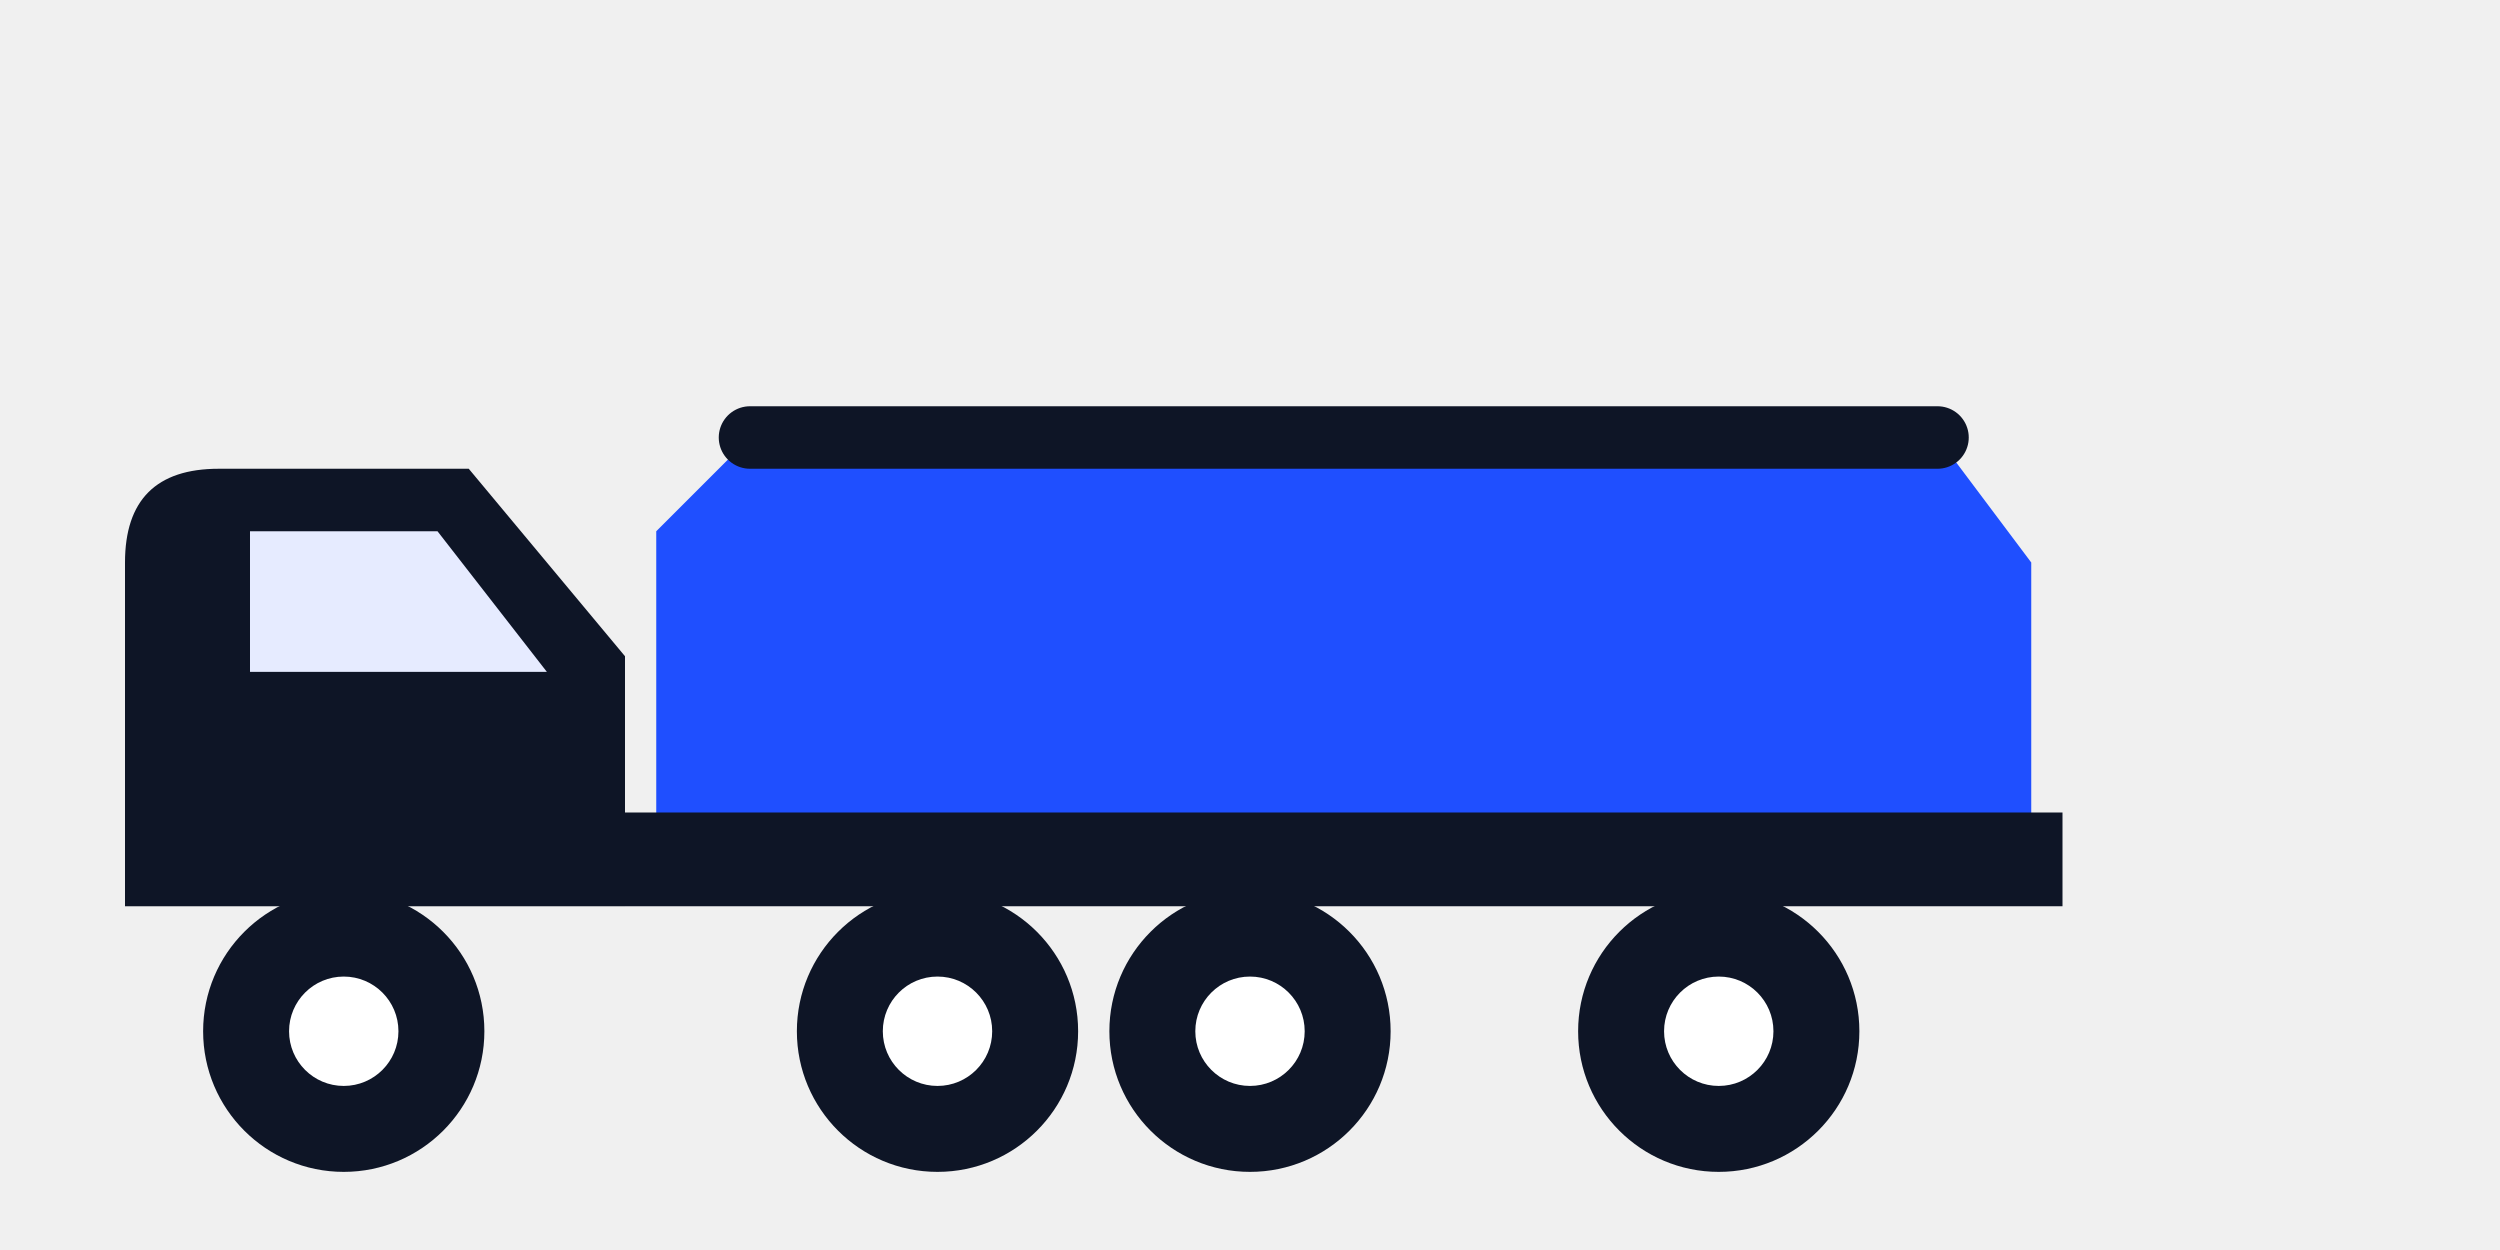
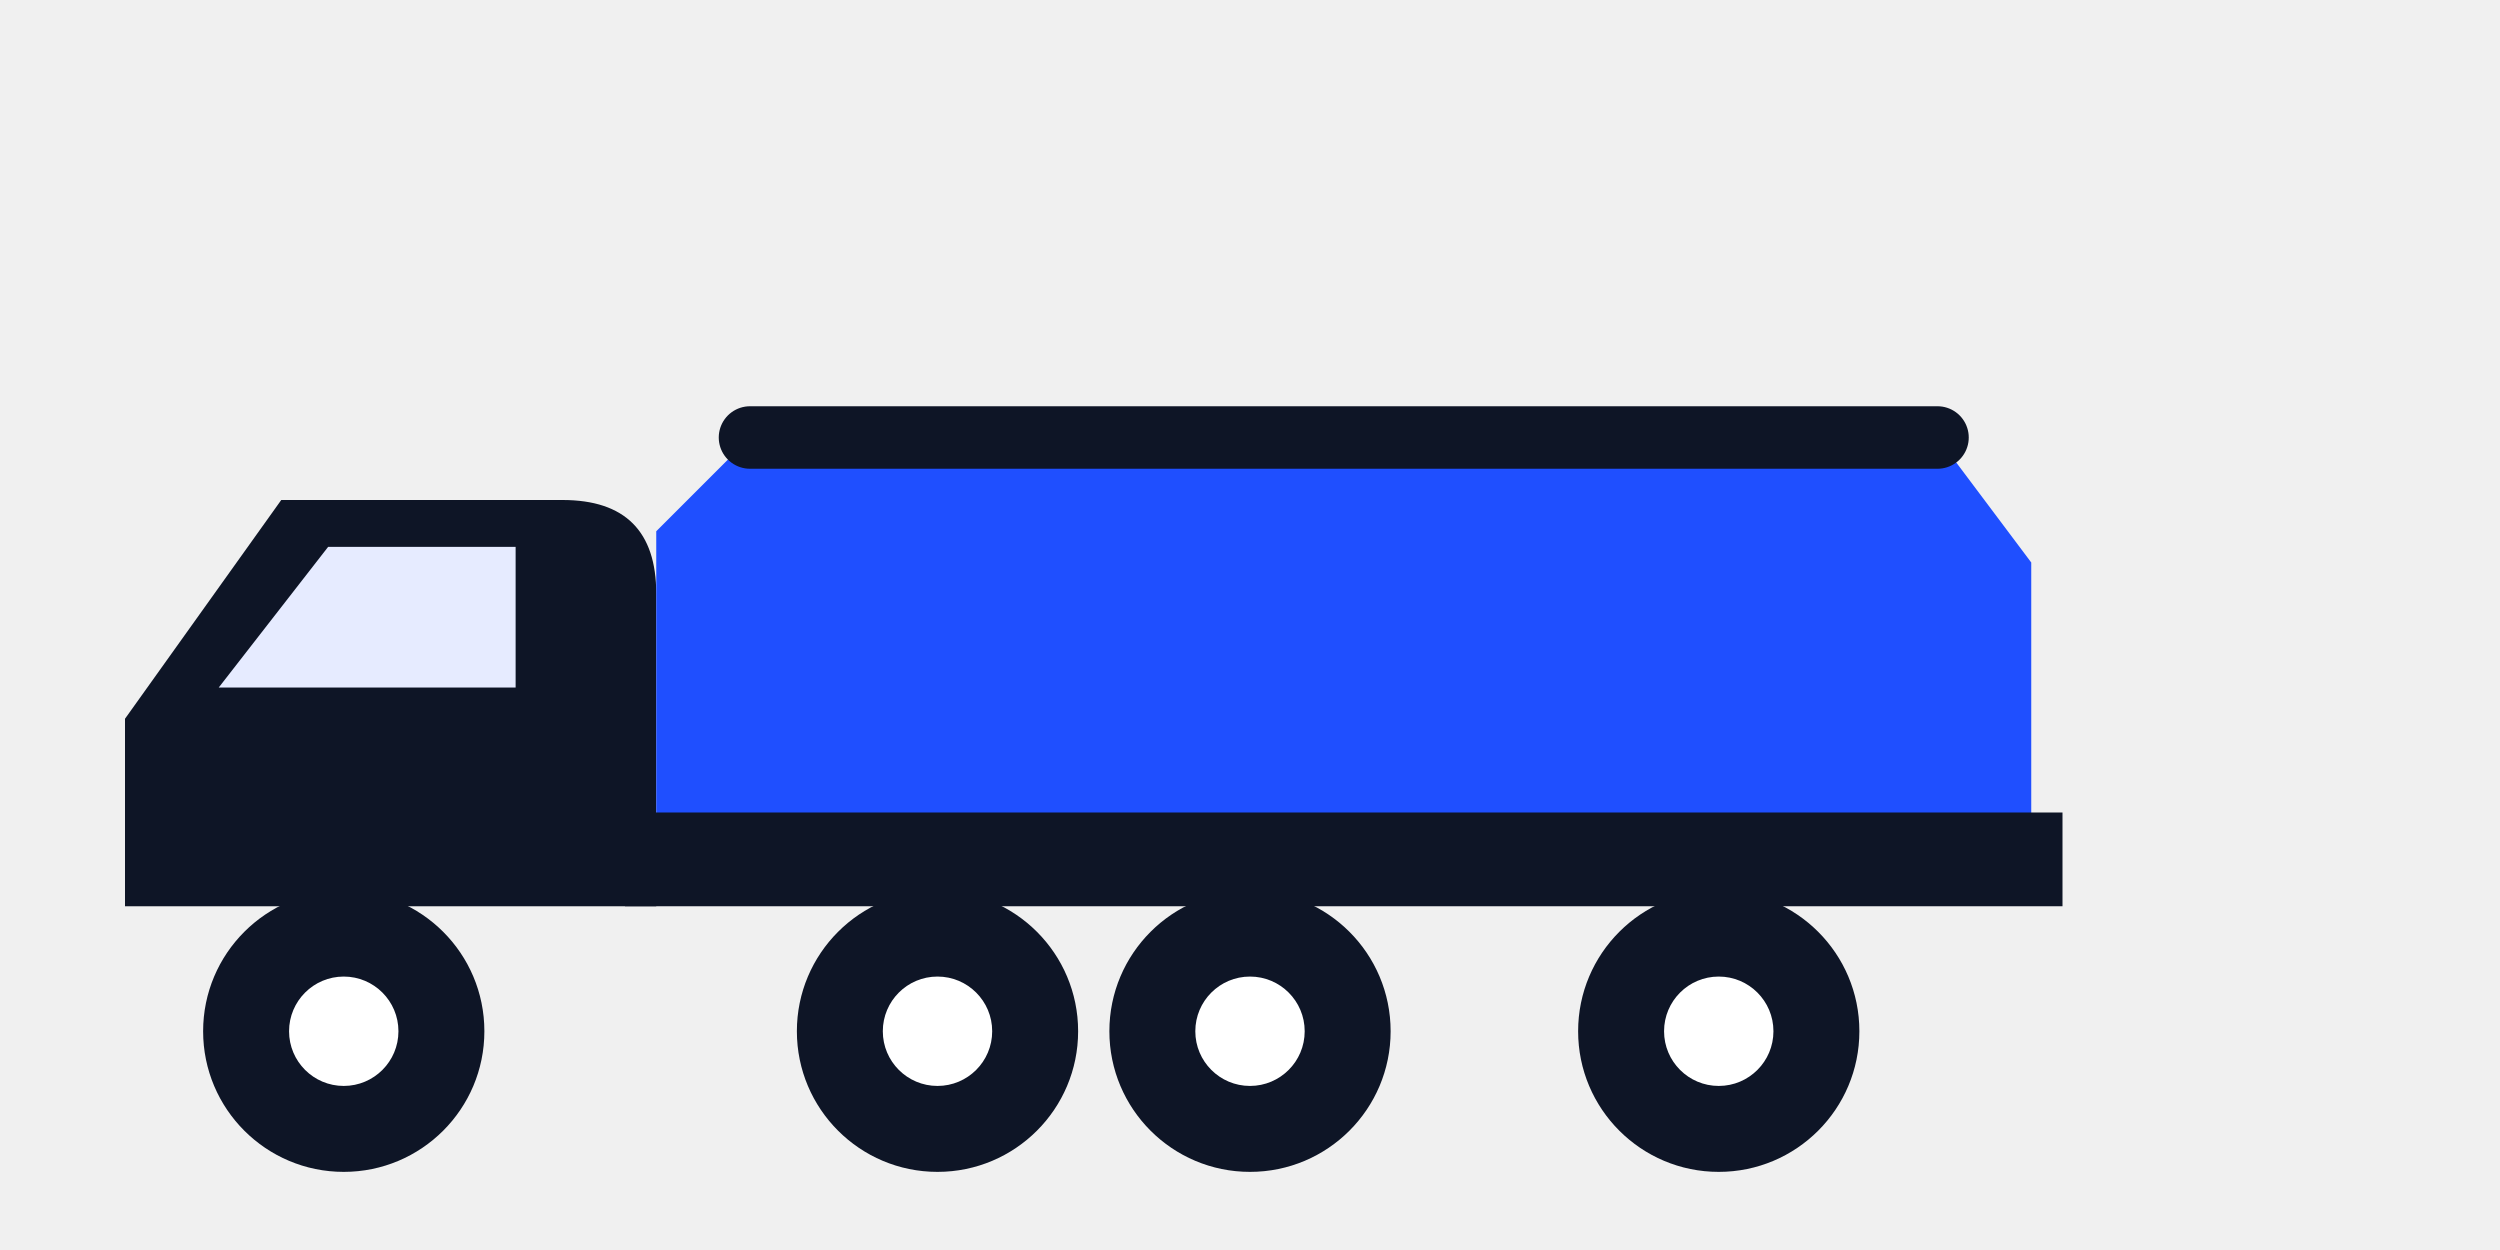
<svg xmlns="http://www.w3.org/2000/svg" viewBox="0 0 160 80" width="160" height="80">
-   <path d="M8 58 V36 q0-6 6-6 h16 l10 12 v16 z" fill="#0E1526" />
-   <path d="M16 34 h12 l7 9 h-19 z" fill="#E6EBFF" />
+   <path d="M8 58 V46 l10-14 h18 q6 0 6 6 v20 z" fill="#0E1526" />
+   <path d="M14 44 l7-9 h12 v9 z" fill="#E6EBFF" />
  <path d="M42 56 V34 l6-6 h76 l6 8 v20 z" fill="#1F4FFF" />
  <path d="M48 28 h76" stroke="#0E1526" stroke-width="4" stroke-linecap="round" />
  <rect x="40" y="52" width="92" height="6" fill="#0E1526" />
  <circle cx="22" cy="66" r="9" fill="#0E1526" />
  <circle cx="22" cy="66" r="3.5" fill="#FFFFFF" />
  <circle cx="60" cy="66" r="9" fill="#0E1526" />
  <circle cx="60" cy="66" r="3.5" fill="#FFFFFF" />
  <circle cx="80" cy="66" r="9" fill="#0E1526" />
  <circle cx="80" cy="66" r="3.5" fill="#FFFFFF" />
  <circle cx="110" cy="66" r="9" fill="#0E1526" />
  <circle cx="110" cy="66" r="3.5" fill="#FFFFFF" />
</svg>
